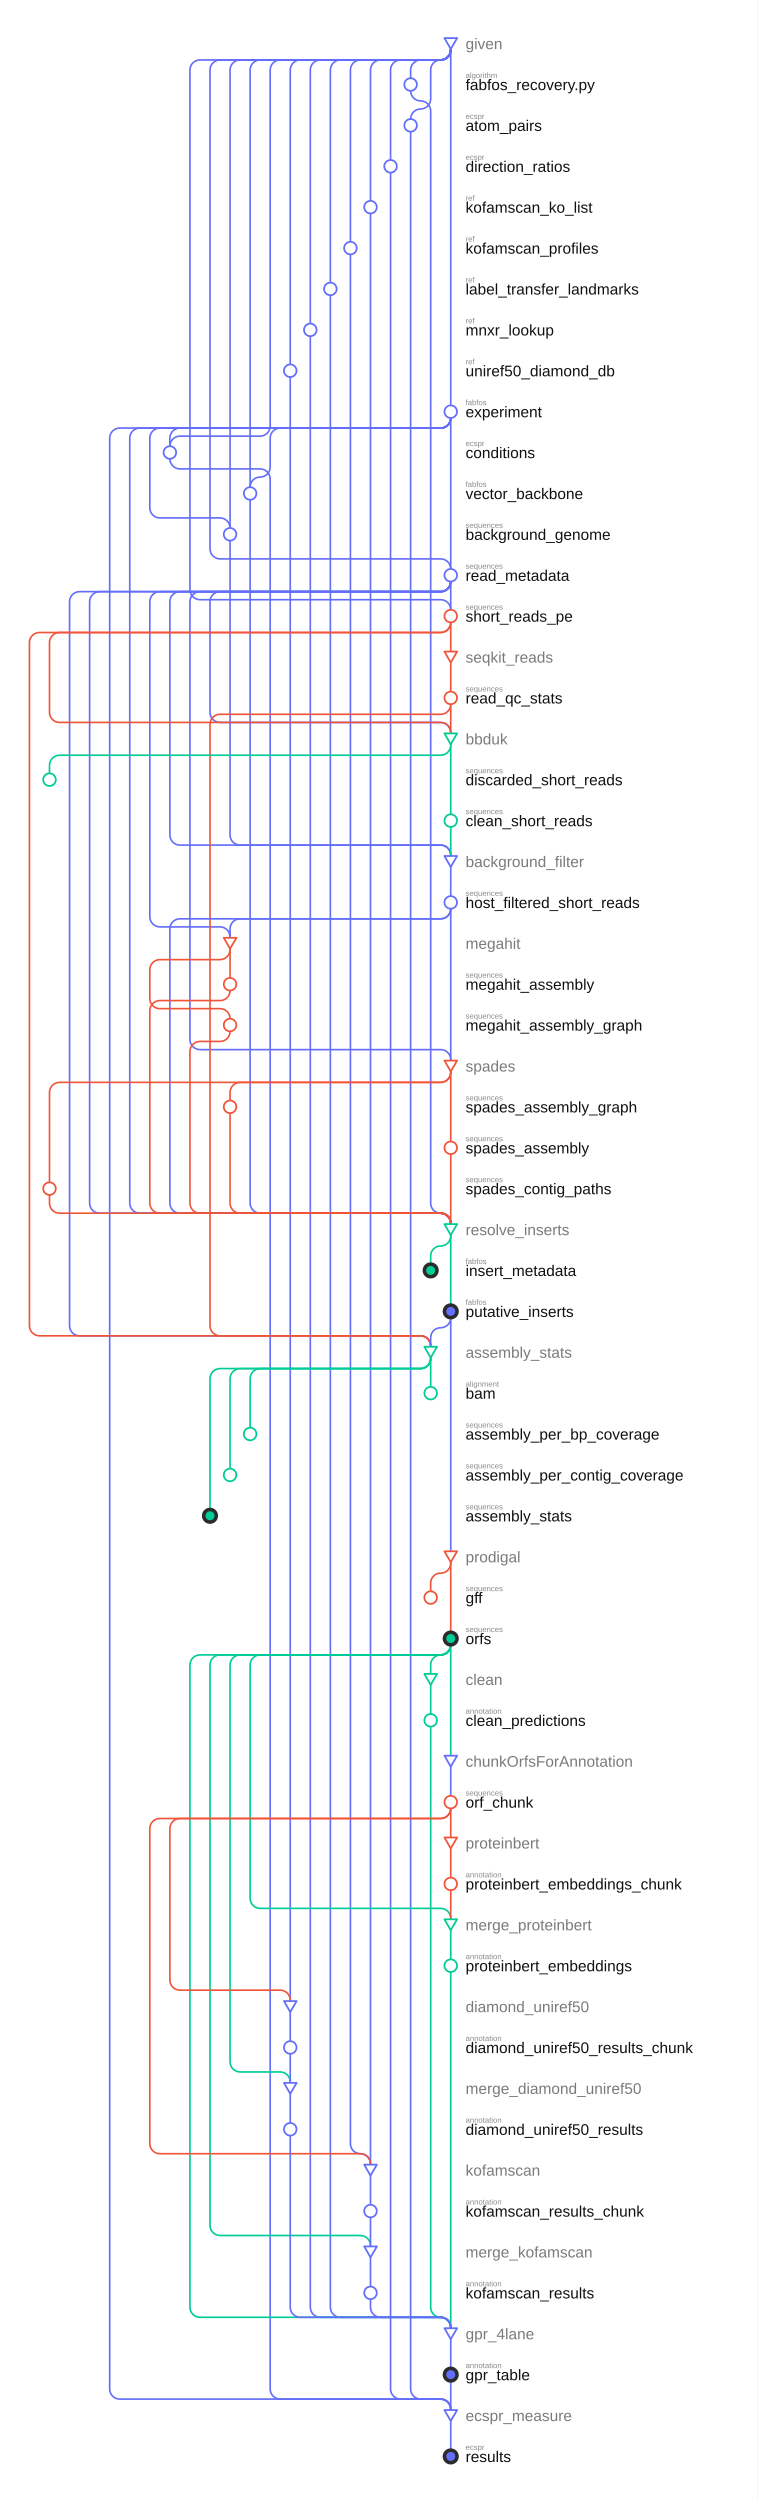
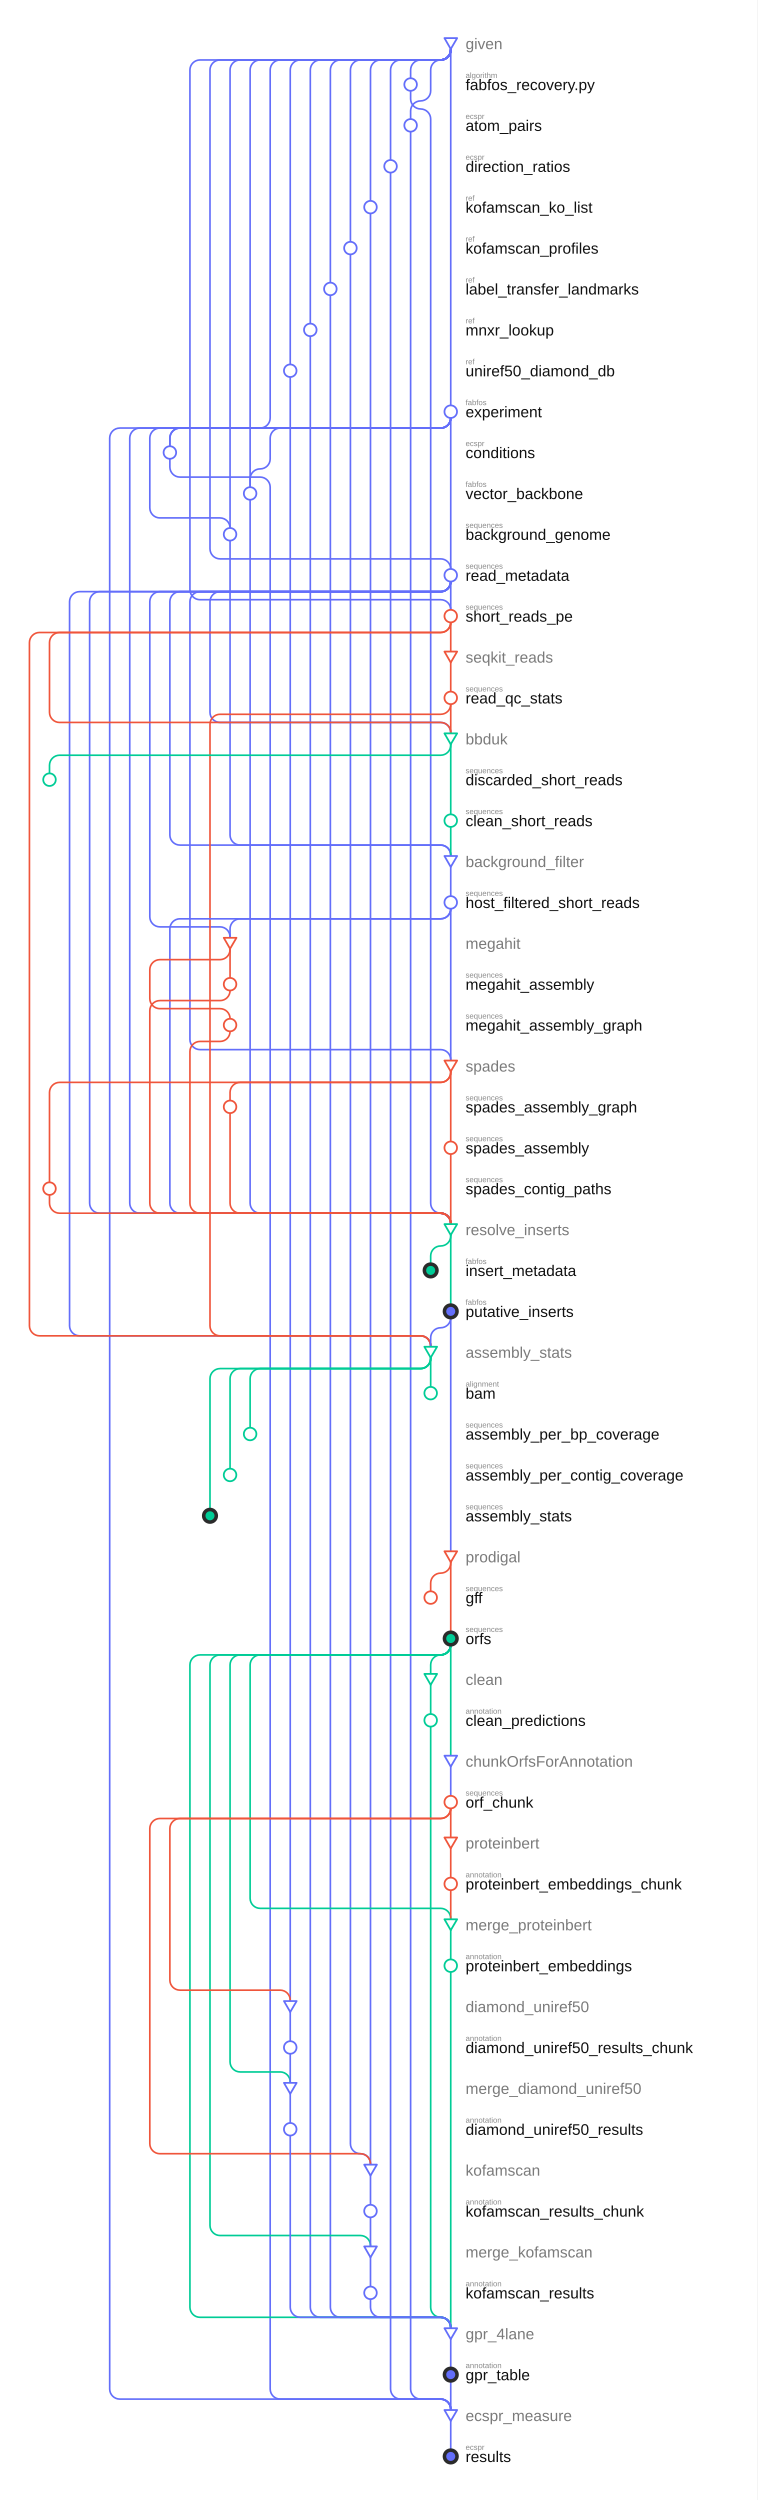
<svg xmlns="http://www.w3.org/2000/svg" width="638" height="2106" viewBox="0 0 638 2106">
  <rect width="638" height="2106" fill="#FFFFFF" />
  <g fill="none" stroke="#666666" stroke-width="1.4" stroke-linejoin="round" stroke-linecap="round">
    <path d="M 379.7,41.3 L 379.7,341.4" stroke="#636EFA" />
-     <path d="M 379.7,41.3 L 379.7,42.1 A 8.4,8.4 0 0 1 371.3,50.5 A 8.4,8.4 0 0 0 362.8,59.0 L 362.8,83.4 A 8.5,8.5 0 0 1 354.4,91.8 L 354.4,91.8 A 8.5,8.5 0 0 0 345.9,100.3 L 345.9,100.3" stroke="#636EFA" />
+     <path d="M 379.7,41.3 L 379.7,42.1 A 8.4,8.4 0 0 1 371.3,50.5 A 8.4,8.4 0 0 0 362.8,59.0 L 362.8,76.5 A 8.5,8.5 0 0 1 354.4,85.0 L 354.4,85.0 A 8.5,8.5 0 0 0 345.9,93.4 L 345.9,100.3" stroke="#636EFA" />
    <path d="M 379.7,41.3 L 379.7,42.1 A 8.5,8.5 0 0 1 371.3,50.5 L 354.4,50.5 A 8.5,8.5 0 0 0 345.9,59.0 L 345.9,65.8" stroke="#636EFA" />
    <path d="M 379.7,41.3 L 379.7,42.1 A 8.5,8.5 0 0 1 371.3,50.5 L 337.5,50.5 A 8.5,8.5 0 0 0 329.0,59.0 L 329.0,134.7" stroke="#636EFA" />
    <path d="M 379.7,41.3 L 379.7,42.1 A 8.5,8.5 0 0 1 371.3,50.5 L 320.6,50.5 A 8.5,8.5 0 0 0 312.1,59.0 L 312.1,169.2" stroke="#636EFA" />
    <path d="M 379.7,41.3 L 379.7,42.1 A 8.5,8.5 0 0 1 371.3,50.5 L 303.7,50.5 A 8.5,8.5 0 0 0 295.2,59.0 L 295.2,203.6" stroke="#636EFA" />
    <path d="M 379.7,41.3 L 379.7,42.1 A 8.5,8.5 0 0 1 371.3,50.5 L 286.8,50.5 A 8.5,8.5 0 0 0 278.3,59.0 L 278.3,238.1" stroke="#636EFA" />
    <path d="M 379.7,41.3 L 379.7,42.1 A 8.5,8.5 0 0 1 371.3,50.5 L 269.9,50.5 A 8.5,8.5 0 0 0 261.4,59.0 L 261.4,272.5" stroke="#636EFA" />
    <path d="M 379.7,41.3 L 379.7,42.1 A 8.5,8.5 0 0 1 371.3,50.5 L 253.0,50.5 A 8.5,8.5 0 0 0 244.5,59.0 L 244.5,307.0" stroke="#636EFA" />
-     <path d="M 379.7,41.3 L 379.7,42.1 A 8.5,8.5 0 0 1 371.3,50.5 L 236.1,50.5 A 8.5,8.5 0 0 0 227.6,59.0 L 227.6,359.0 A 8.5,8.5 0 0 1 219.2,367.4 L 151.6,367.4 A 8.5,8.5 0 0 0 143.1,375.9 L 143.1,375.9" stroke="#636EFA" />
+     <path d="M 379.7,41.3 L 379.7,42.1 A 8.5,8.5 0 0 1 371.3,50.5 L 236.1,50.5 A 8.5,8.5 0 0 0 227.6,59.0 L 227.6,352.1 A 8.5,8.5 0 0 1 219.2,360.6 L 151.6,360.6 A 8.5,8.5 0 0 0 143.1,369.0 L 143.1,375.9" stroke="#636EFA" />
    <path d="M 379.7,41.3 L 379.7,42.1 A 8.5,8.5 0 0 1 371.3,50.5 L 219.2,50.5 A 8.5,8.5 0 0 0 210.7,59.0 L 210.7,410.3" stroke="#636EFA" />
    <path d="M 379.7,41.3 L 379.7,42.1 A 8.5,8.5 0 0 1 371.3,50.5 L 202.3,50.5 A 8.5,8.5 0 0 0 193.8,59.0 L 193.8,444.8" stroke="#636EFA" />
    <path d="M 379.7,41.3 L 379.7,42.1 A 8.5,8.5 0 0 1 371.3,50.5 L 185.4,50.5 A 8.5,8.5 0 0 0 176.9,59.0 L 176.9,462.3 A 8.5,8.5 0 0 0 185.4,470.8 L 371.3,470.8 A 8.5,8.5 0 0 1 379.7,479.2 L 379.7,479.2" stroke="#636EFA" />
    <path d="M 379.7,41.3 L 379.7,42.1 A 8.5,8.5 0 0 1 371.3,50.5 L 168.5,50.5 A 8.5,8.5 0 0 0 160.0,59.0 L 160.0,496.8 A 8.5,8.5 0 0 0 168.5,505.2 L 371.3,505.2 A 8.4,8.4 0 0 1 379.7,513.7 L 379.7,513.7" stroke="#636EFA" />
-     <path d="M 345.9,76.5 A 8.5,8.5 0 0 0 354.4,85.0 L 354.4,85.0 A 8.5,8.5 0 0 1 362.8,93.4 L 362.8,1013.5 A 8.4,8.4 0 0 0 371.3,1022.0 A 8.4,8.4 0 0 1 379.7,1030.4 L 379.7,1031.2" stroke="#636EFA" />
+     <path d="M 345.9,76.5 L 345.9,83.4 A 8.5,8.5 0 0 0 354.4,91.8 L 354.4,91.8 A 8.5,8.5 0 0 1 362.8,100.3 L 362.8,1013.5 A 8.4,8.4 0 0 0 371.3,1022.0 A 8.4,8.4 0 0 1 379.7,1030.4 L 379.7,1031.2" stroke="#636EFA" />
    <path d="M 345.9,111.0 L 345.9,2012.6 A 8.5,8.5 0 0 0 354.4,2021.0 L 371.3,2021.0 A 8.5,8.5 0 0 1 379.7,2029.5 L 379.7,2030.2" stroke="#636EFA" />
    <path d="M 329.0,145.4 L 329.0,2012.6 A 8.5,8.5 0 0 0 337.5,2021.0 L 371.3,2021.0 A 8.5,8.5 0 0 1 379.7,2029.5 L 379.7,2030.2" stroke="#636EFA" />
    <path d="M 312.1,179.9 L 312.1,1823.5" stroke="#636EFA" />
    <path d="M 295.2,214.3 L 295.2,1805.9 A 8.4,8.4 0 0 0 303.7,1814.3 A 8.4,8.4 0 0 1 312.1,1822.8 L 312.1,1823.5" stroke="#636EFA" />
    <path d="M 278.3,248.8 L 278.3,1943.7 A 8.5,8.5 0 0 0 286.8,1952.1 L 371.3,1952.1 A 8.5,8.5 0 0 1 379.7,1960.6 L 379.7,1961.3" stroke="#636EFA" />
    <path d="M 261.4,283.2 L 261.4,1943.7 A 8.5,8.5 0 0 0 269.9,1952.1 L 371.3,1952.1 A 8.5,8.5 0 0 1 379.7,1960.6 L 379.7,1961.3" stroke="#636EFA" />
    <path d="M 244.5,317.7 L 244.5,1685.7" stroke="#636EFA" />
    <path d="M 379.7,352.1 L 379.7,479.2" stroke="#636EFA" />
-     <path d="M 379.7,352.1 A 8.4,8.4 0 0 1 371.3,360.6 L 236.1,360.6 A 8.5,8.5 0 0 0 227.6,369.0 L 227.6,393.4 A 8.4,8.4 0 0 1 219.2,401.9 A 8.4,8.4 0 0 0 210.7,410.3 L 210.7,410.3" stroke="#636EFA" />
+     <path d="M 379.7,352.1 A 8.4,8.4 0 0 1 371.3,360.6 L 236.1,360.6 A 8.5,8.5 0 0 0 227.6,369.0 L 227.6,386.6 A 8.4,8.4 0 0 1 219.2,395.0 A 8.4,8.4 0 0 0 210.7,403.5 L 210.7,410.3" stroke="#636EFA" />
    <path d="M 379.7,352.1 A 8.4,8.4 0 0 1 371.3,360.6 L 151.6,360.6 A 8.5,8.5 0 0 0 143.1,369.0 L 143.1,375.9" stroke="#636EFA" />
    <path d="M 379.7,352.1 A 8.4,8.4 0 0 1 371.3,360.6 L 134.7,360.6 A 8.5,8.5 0 0 0 126.2,369.0 L 126.2,427.9 A 8.5,8.5 0 0 0 134.7,436.3 L 185.4,436.3 A 8.5,8.5 0 0 1 193.8,444.8 L 193.8,444.8" stroke="#636EFA" />
    <path d="M 379.7,352.1 A 8.4,8.4 0 0 1 371.3,360.6 L 117.8,360.6 A 8.5,8.5 0 0 0 109.3,369.0 L 109.3,1013.5 A 8.5,8.5 0 0 0 117.8,1022.0 L 371.3,1022.0 A 8.5,8.5 0 0 1 379.7,1030.4 L 379.7,1031.2" stroke="#636EFA" />
    <path d="M 379.7,352.1 A 8.4,8.4 0 0 1 371.3,360.6 L 100.9,360.6 A 8.5,8.5 0 0 0 92.4,369.0 L 92.4,2012.6 A 8.5,8.5 0 0 0 100.9,2021.0 L 371.3,2021.0 A 8.5,8.5 0 0 1 379.7,2029.5 L 379.7,2030.2" stroke="#636EFA" />
-     <path d="M 143.1,386.6 L 143.1,386.6 A 8.5,8.5 0 0 0 151.6,395.0 L 219.2,395.0 A 8.5,8.5 0 0 1 227.6,403.5 L 227.6,2012.6 A 8.5,8.5 0 0 0 236.1,2021.0 L 371.3,2021.0 A 8.5,8.5 0 0 1 379.7,2029.5 L 379.7,2030.2" stroke="#636EFA" />
+     <path d="M 143.1,386.6 L 143.1,393.4 A 8.5,8.5 0 0 0 151.6,401.9 L 219.2,401.9 A 8.5,8.5 0 0 1 227.6,410.3 L 227.6,2012.6 A 8.5,8.5 0 0 0 236.1,2021.0 L 371.3,2021.0 A 8.5,8.5 0 0 1 379.7,2029.5 L 379.7,2030.2" stroke="#636EFA" />
    <path d="M 210.7,421.0 L 210.7,1013.5 A 8.5,8.5 0 0 0 219.2,1022.0 L 371.3,1022.0 A 8.5,8.5 0 0 1 379.7,1030.4 L 379.7,1031.2" stroke="#636EFA" />
    <path d="M 193.8,455.5 L 193.8,703.5 A 8.5,8.5 0 0 0 202.3,711.9 L 371.3,711.9 A 8.5,8.5 0 0 1 379.7,720.4 L 379.7,721.1" stroke="#636EFA" />
    <path d="M 379.7,489.9 L 379.7,513.7" stroke="#636EFA" />
    <path d="M 379.7,489.9 L 379.7,489.9 A 8.5,8.5 0 0 1 371.3,498.4 L 185.4,498.4 A 8.5,8.5 0 0 0 176.9,506.8 L 176.9,600.1 A 8.5,8.5 0 0 0 185.4,608.6 L 371.3,608.6 A 8.5,8.5 0 0 1 379.7,617.0 L 379.7,617.8" stroke="#636EFA" />
    <path d="M 379.7,489.9 L 379.7,489.9 A 8.5,8.5 0 0 1 371.3,498.4 L 168.5,498.4 A 8.5,8.5 0 0 0 160.0,506.8 L 160.0,875.7 A 8.5,8.5 0 0 0 168.5,884.2 L 371.3,884.2 A 8.5,8.5 0 0 1 379.7,892.6 L 379.7,893.4" stroke="#636EFA" />
    <path d="M 379.7,489.9 L 379.7,489.9 A 8.5,8.5 0 0 1 371.3,498.4 L 151.6,498.4 A 8.5,8.5 0 0 0 143.1,506.8 L 143.1,703.5 A 8.5,8.5 0 0 0 151.6,711.9 L 371.3,711.9 A 8.5,8.5 0 0 1 379.7,720.4 L 379.7,721.1" stroke="#636EFA" />
    <path d="M 379.7,489.9 L 379.7,489.9 A 8.5,8.5 0 0 1 371.3,498.4 L 134.7,498.4 A 8.5,8.5 0 0 0 126.2,506.8 L 126.2,772.4 A 8.5,8.5 0 0 0 134.7,780.8 L 185.4,780.8 A 8.5,8.5 0 0 1 193.8,789.3 L 193.8,790.0" stroke="#636EFA" />
    <path d="M 379.7,489.9 L 379.7,489.9 A 8.5,8.5 0 0 1 371.3,498.4 L 84.0,498.4 A 8.5,8.5 0 0 0 75.5,506.8 L 75.5,1013.5 A 8.5,8.5 0 0 0 84.0,1022.0 L 371.3,1022.0 A 8.5,8.5 0 0 1 379.7,1030.4 L 379.7,1031.2" stroke="#636EFA" />
    <path d="M 379.7,489.9 L 379.7,489.9 A 8.5,8.5 0 0 1 371.3,498.4 L 67.1,498.4 A 8.5,8.5 0 0 0 58.6,506.8 L 58.6,1116.9 A 8.5,8.5 0 0 0 67.1,1125.3 L 354.4,1125.3 A 8.5,8.5 0 0 1 362.8,1133.8 L 362.8,1134.5" stroke="#636EFA" />
    <path d="M 379.7,524.4 L 379.7,548.9" stroke="#EF553B" />
    <path d="M 379.7,524.4 A 8.4,8.4 0 0 1 371.3,532.8 L 50.2,532.8 A 8.5,8.5 0 0 0 41.7,541.3 L 41.7,600.1 A 8.5,8.5 0 0 0 50.2,608.6 L 371.3,608.6 A 8.5,8.5 0 0 1 379.7,617.0 L 379.7,617.8" stroke="#EF553B" />
    <path d="M 379.7,524.4 A 8.4,8.4 0 0 1 371.3,532.8 L 33.3,532.8 A 8.5,8.5 0 0 0 24.8,541.3 L 24.8,1116.9 A 8.5,8.5 0 0 0 33.3,1125.3 L 354.4,1125.3 A 8.5,8.5 0 0 1 362.8,1133.8 L 362.8,1134.5" stroke="#EF553B" />
    <path d="M 379.7,558.1 L 379.7,582.6" stroke="#EF553B" />
    <path d="M 379.7,593.3 L 379.7,617.8" stroke="#EF553B" />
    <path d="M 379.7,593.3 A 8.4,8.4 0 0 1 371.3,601.7 L 185.4,601.7 A 8.5,8.5 0 0 0 176.9,610.2 L 176.9,1116.9 A 8.5,8.5 0 0 0 185.4,1125.3 L 354.4,1125.3 A 8.5,8.5 0 0 1 362.8,1133.8 L 362.8,1134.5" stroke="#EF553B" />
    <path d="M 379.7,627.0 L 379.7,685.9" stroke="#00CC96" />
    <path d="M 379.7,627.0 L 379.7,627.7 A 8.5,8.5 0 0 1 371.3,636.2 L 50.2,636.2 A 8.5,8.5 0 0 0 41.7,644.6 L 41.7,651.5" stroke="#00CC96" />
    <path d="M 379.7,696.6 L 379.7,721.1" stroke="#00CC96" />
    <path d="M 379.7,730.3 L 379.7,754.8" stroke="#636EFA" />
    <path d="M 379.7,765.5 L 379.7,893.4" stroke="#636EFA" />
    <path d="M 379.7,765.5 A 8.4,8.4 0 0 1 371.3,774.0 L 202.3,774.0 A 8.5,8.5 0 0 0 193.8,782.4 L 193.8,790.0" stroke="#636EFA" />
    <path d="M 379.7,765.5 A 8.4,8.4 0 0 1 371.3,774.0 L 151.6,774.0 A 8.5,8.5 0 0 0 143.1,782.4 L 143.1,1013.5 A 8.5,8.5 0 0 0 151.6,1022.0 L 371.3,1022.0 A 8.5,8.5 0 0 1 379.7,1030.4 L 379.7,1031.2" stroke="#636EFA" />
    <path d="M 193.8,799.2 L 193.8,823.7" stroke="#EF553B" />
    <path d="M 193.8,799.2 L 193.8,800.0 A 8.5,8.5 0 0 1 185.4,808.4 L 134.7,808.4 A 8.5,8.5 0 0 0 126.2,816.9 L 126.2,841.3 A 8.5,8.5 0 0 0 134.7,849.7 L 185.4,849.7 A 8.4,8.4 0 0 1 193.8,858.2 L 193.8,858.2" stroke="#EF553B" />
    <path d="M 193.8,834.4 A 8.4,8.4 0 0 1 185.4,842.9 L 134.7,842.9 A 8.5,8.5 0 0 0 126.2,851.3 L 126.2,1013.5 A 8.5,8.5 0 0 0 134.7,1022.0 L 371.3,1022.0 A 8.5,8.5 0 0 1 379.7,1030.4 L 379.7,1031.2" stroke="#EF553B" />
    <path d="M 193.8,868.9 A 8.4,8.4 0 0 1 185.4,877.3 L 168.5,877.3 A 8.5,8.5 0 0 0 160.0,885.8 L 160.0,1013.5 A 8.5,8.5 0 0 0 168.5,1022.0 L 371.3,1022.0 A 8.5,8.5 0 0 1 379.7,1030.4 L 379.7,1031.2" stroke="#EF553B" />
    <path d="M 379.7,902.6 L 379.7,961.5" stroke="#EF553B" />
    <path d="M 379.7,902.6 L 379.7,903.3 A 8.5,8.5 0 0 1 371.3,911.8 L 202.3,911.8 A 8.5,8.5 0 0 0 193.8,920.2 L 193.8,927.1" stroke="#EF553B" />
    <path d="M 379.7,902.6 L 379.7,903.3 A 8.5,8.5 0 0 1 371.3,911.8 L 50.2,911.8 A 8.5,8.5 0 0 0 41.7,920.2 L 41.7,996.0" stroke="#EF553B" />
    <path d="M 193.8,937.8 L 193.8,1013.5 A 8.5,8.5 0 0 0 202.3,1022.0 L 371.3,1022.0 A 8.5,8.5 0 0 1 379.7,1030.4 L 379.7,1031.2" stroke="#EF553B" />
    <path d="M 379.7,972.2 L 379.7,1031.2" stroke="#EF553B" />
    <path d="M 41.7,1006.7 L 41.7,1013.5 A 8.5,8.5 0 0 0 50.2,1022.0 L 371.3,1022.0 A 8.5,8.5 0 0 1 379.7,1030.4 L 379.7,1031.2" stroke="#EF553B" />
    <path d="M 379.7,1040.4 L 379.7,1099.3" stroke="#00CC96" />
    <path d="M 379.7,1040.4 L 379.7,1041.1 A 8.4,8.4 0 0 1 371.3,1049.6 A 8.4,8.4 0 0 0 362.8,1058.0 L 362.8,1064.9" stroke="#00CC96" />
    <path d="M 379.7,1110.0 L 379.7,1306.8" stroke="#636EFA" />
    <path d="M 379.7,1110.0 A 8.4,8.4 0 0 1 371.3,1118.5 A 8.4,8.4 0 0 0 362.8,1126.9 L 362.8,1134.5" stroke="#636EFA" />
    <path d="M 362.8,1143.7 L 362.8,1168.2" stroke="#00CC96" />
    <path d="M 362.8,1143.7 L 362.8,1144.5 A 8.5,8.5 0 0 1 354.4,1152.9 L 219.2,1152.9 A 8.5,8.5 0 0 0 210.7,1161.4 L 210.7,1202.7" stroke="#00CC96" />
    <path d="M 362.8,1143.7 L 362.8,1144.5 A 8.5,8.5 0 0 1 354.4,1152.9 L 202.3,1152.9 A 8.5,8.5 0 0 0 193.8,1161.4 L 193.8,1237.1" stroke="#00CC96" />
    <path d="M 362.8,1143.7 L 362.8,1144.5 A 8.5,8.5 0 0 1 354.4,1152.9 L 185.4,1152.9 A 8.5,8.5 0 0 0 176.9,1161.4 L 176.9,1271.6" stroke="#00CC96" />
    <path d="M 379.7,1316.0 L 379.7,1374.9" stroke="#EF553B" />
    <path d="M 379.7,1316.0 L 379.7,1316.7 A 8.4,8.4 0 0 1 371.3,1325.2 A 8.4,8.4 0 0 0 362.8,1333.6 L 362.8,1340.5" stroke="#EF553B" />
    <path d="M 379.7,1385.6 L 379.7,1479.0" stroke="#00CC96" />
    <path d="M 379.7,1385.6 A 8.4,8.4 0 0 1 371.3,1394.1 A 8.4,8.4 0 0 0 362.8,1402.5 L 362.8,1410.1" stroke="#00CC96" />
    <path d="M 379.7,1385.6 A 8.5,8.5 0 0 1 371.3,1394.1 L 219.2,1394.1 A 8.5,8.5 0 0 0 210.7,1402.5 L 210.7,1599.2 A 8.5,8.5 0 0 0 219.2,1607.6 L 371.3,1607.6 A 8.5,8.5 0 0 1 379.7,1616.1 L 379.7,1616.8" stroke="#00CC96" />
    <path d="M 379.7,1385.6 A 8.5,8.5 0 0 1 371.3,1394.1 L 202.3,1394.1 A 8.5,8.5 0 0 0 193.8,1402.5 L 193.8,1737.0 A 8.5,8.5 0 0 0 202.3,1745.4 L 236.1,1745.4 A 8.5,8.5 0 0 1 244.5,1753.9 L 244.5,1754.6" stroke="#00CC96" />
    <path d="M 379.7,1385.6 A 8.5,8.5 0 0 1 371.3,1394.1 L 185.4,1394.1 A 8.5,8.5 0 0 0 176.9,1402.5 L 176.9,1874.8 A 8.5,8.5 0 0 0 185.4,1883.2 L 303.7,1883.2 A 8.5,8.5 0 0 1 312.1,1891.7 L 312.1,1892.4" stroke="#00CC96" />
    <path d="M 379.7,1385.6 A 8.5,8.5 0 0 1 371.3,1394.1 L 168.5,1394.1 A 8.5,8.5 0 0 0 160.0,1402.5 L 160.0,1943.7 A 8.5,8.5 0 0 0 168.5,1952.1 L 371.3,1952.1 A 8.5,8.5 0 0 1 379.7,1960.6 L 379.7,1961.3" stroke="#00CC96" />
    <path d="M 362.8,1419.3 L 362.8,1443.8" stroke="#00CC96" />
    <path d="M 362.8,1454.5 L 362.8,1943.7 A 8.4,8.4 0 0 0 371.3,1952.1 A 8.4,8.4 0 0 1 379.7,1960.6 L 379.7,1961.3" stroke="#00CC96" />
    <path d="M 379.7,1488.2 L 379.7,1512.7" stroke="#636EFA" />
    <path d="M 379.7,1523.4 L 379.7,1547.9" stroke="#EF553B" />
    <path d="M 379.7,1523.4 L 379.7,1523.4 A 8.5,8.5 0 0 1 371.3,1531.9 L 151.6,1531.9 A 8.5,8.5 0 0 0 143.1,1540.3 L 143.1,1668.1 A 8.5,8.5 0 0 0 151.6,1676.5 L 236.1,1676.5 A 8.5,8.5 0 0 1 244.5,1685.0 L 244.5,1685.7" stroke="#EF553B" />
    <path d="M 379.7,1523.4 L 379.7,1523.4 A 8.5,8.5 0 0 1 371.3,1531.9 L 134.7,1531.9 A 8.5,8.5 0 0 0 126.2,1540.3 L 126.2,1805.9 A 8.5,8.5 0 0 0 134.7,1814.3 L 303.7,1814.3 A 8.5,8.5 0 0 1 312.1,1822.8 L 312.1,1823.5" stroke="#EF553B" />
    <path d="M 379.7,1557.1 L 379.7,1581.6" stroke="#EF553B" />
    <path d="M 379.7,1592.3 L 379.7,1616.8" stroke="#EF553B" />
    <path d="M 379.7,1626.0 L 379.7,1650.5" stroke="#00CC96" />
    <path d="M 379.7,1661.2 L 379.7,1961.3" stroke="#00CC96" />
    <path d="M 244.5,1694.9 L 244.5,1719.4" stroke="#636EFA" />
    <path d="M 244.5,1730.1 L 244.5,1754.6" stroke="#636EFA" />
    <path d="M 244.5,1763.8 L 244.5,1788.3" stroke="#636EFA" />
    <path d="M 244.5,1799.0 L 244.5,1943.7 A 8.5,8.5 0 0 0 253.0,1952.1 L 371.3,1952.1 A 8.5,8.5 0 0 1 379.7,1960.6 L 379.7,1961.3" stroke="#636EFA" />
    <path d="M 312.1,1832.7 L 312.1,1857.2" stroke="#636EFA" />
    <path d="M 312.1,1867.9 L 312.1,1892.4" stroke="#636EFA" />
    <path d="M 312.1,1901.6 L 312.1,1926.1" stroke="#636EFA" />
    <path d="M 312.1,1936.8 L 312.1,1943.7 A 8.5,8.5 0 0 0 320.6,1952.1 L 371.3,1952.1 A 8.5,8.5 0 0 1 379.7,1960.6 L 379.7,1961.3" stroke="#636EFA" />
    <path d="M 379.7,1970.5 L 379.7,1995.0" stroke="#636EFA" />
    <path d="M 379.7,2005.7 L 379.7,2030.2" stroke="#636EFA" />
    <path d="M 379.7,2039.4 L 379.7,2063.9" stroke="#636EFA" />
  </g>
  <g>
    <polygon points="374.4,32.1 385.1,32.1 379.7,41.3" fill="#FFFFFF" stroke="#636EFA" stroke-width="1.5" stroke-linejoin="round" />
    <text x="392.2" y="41.4" font-family="Arial" font-size="13" fill="#7A7A7A" text-anchor="start">given</text>
  </g>
  <g>
    <circle cx="345.9" cy="71.2" r="5.3" fill="#FFFFFF" stroke="#636EFA" stroke-width="1.5" />
    <text x="392.2" y="65.7" font-family="Arial" font-size="6.5" fill="#8A8A8A" text-anchor="start">algorithm</text>
    <text x="392.2" y="75.9" font-family="Arial" font-size="13" fill="#111111" text-anchor="start">fabfos_recovery.py</text>
  </g>
  <g>
    <circle cx="345.9" cy="105.6" r="5.3" fill="#FFFFFF" stroke="#636EFA" stroke-width="1.5" />
    <text x="392.2" y="100.2" font-family="Arial" font-size="6.5" fill="#8A8A8A" text-anchor="start">ecspr</text>
    <text x="392.2" y="110.3" font-family="Arial" font-size="13" fill="#111111" text-anchor="start">atom_pairs</text>
  </g>
  <g>
    <circle cx="329.0" cy="140.1" r="5.3" fill="#FFFFFF" stroke="#636EFA" stroke-width="1.5" />
    <text x="392.2" y="134.6" font-family="Arial" font-size="6.5" fill="#8A8A8A" text-anchor="start">ecspr</text>
    <text x="392.2" y="144.8" font-family="Arial" font-size="13" fill="#111111" text-anchor="start">direction_ratios</text>
  </g>
  <g>
    <circle cx="312.1" cy="174.5" r="5.3" fill="#FFFFFF" stroke="#636EFA" stroke-width="1.5" />
    <text x="392.2" y="169.1" font-family="Arial" font-size="6.5" fill="#8A8A8A" text-anchor="start">ref</text>
    <text x="392.2" y="179.2" font-family="Arial" font-size="13" fill="#111111" text-anchor="start">kofamscan_ko_list</text>
  </g>
  <g>
    <circle cx="295.2" cy="209.0" r="5.3" fill="#FFFFFF" stroke="#636EFA" stroke-width="1.5" />
    <text x="392.2" y="203.5" font-family="Arial" font-size="6.5" fill="#8A8A8A" text-anchor="start">ref</text>
    <text x="392.2" y="213.7" font-family="Arial" font-size="13" fill="#111111" text-anchor="start">kofamscan_profiles</text>
  </g>
  <g>
    <circle cx="278.3" cy="243.4" r="5.3" fill="#FFFFFF" stroke="#636EFA" stroke-width="1.5" />
    <text x="392.2" y="238.0" font-family="Arial" font-size="6.5" fill="#8A8A8A" text-anchor="start">ref</text>
    <text x="392.2" y="248.1" font-family="Arial" font-size="13" fill="#111111" text-anchor="start">label_transfer_landmarks</text>
  </g>
  <g>
    <circle cx="261.4" cy="277.9" r="5.3" fill="#FFFFFF" stroke="#636EFA" stroke-width="1.5" />
    <text x="392.2" y="272.4" font-family="Arial" font-size="6.5" fill="#8A8A8A" text-anchor="start">ref</text>
    <text x="392.2" y="282.6" font-family="Arial" font-size="13" fill="#111111" text-anchor="start">mnxr_lookup</text>
  </g>
  <g>
    <circle cx="244.5" cy="312.3" r="5.3" fill="#FFFFFF" stroke="#636EFA" stroke-width="1.5" />
    <text x="392.2" y="306.9" font-family="Arial" font-size="6.5" fill="#8A8A8A" text-anchor="start">ref</text>
    <text x="392.2" y="317.0" font-family="Arial" font-size="13" fill="#111111" text-anchor="start">uniref50_diamond_db</text>
  </g>
  <g>
    <circle cx="379.7" cy="346.8" r="5.3" fill="#FFFFFF" stroke="#636EFA" stroke-width="1.5" />
    <text x="392.2" y="341.3" font-family="Arial" font-size="6.5" fill="#8A8A8A" text-anchor="start">fabfos</text>
    <text x="392.2" y="351.5" font-family="Arial" font-size="13" fill="#111111" text-anchor="start">experiment</text>
  </g>
  <g>
    <circle cx="143.1" cy="381.2" r="5.3" fill="#FFFFFF" stroke="#636EFA" stroke-width="1.5" />
    <text x="392.2" y="375.8" font-family="Arial" font-size="6.5" fill="#8A8A8A" text-anchor="start">ecspr</text>
    <text x="392.2" y="385.9" font-family="Arial" font-size="13" fill="#111111" text-anchor="start">conditions</text>
  </g>
  <g>
    <circle cx="210.7" cy="415.7" r="5.3" fill="#FFFFFF" stroke="#636EFA" stroke-width="1.5" />
    <text x="392.2" y="410.2" font-family="Arial" font-size="6.5" fill="#8A8A8A" text-anchor="start">fabfos</text>
    <text x="392.2" y="420.4" font-family="Arial" font-size="13" fill="#111111" text-anchor="start">vector_backbone</text>
  </g>
  <g>
    <circle cx="193.8" cy="450.1" r="5.3" fill="#FFFFFF" stroke="#636EFA" stroke-width="1.5" />
    <text x="392.2" y="444.7" font-family="Arial" font-size="6.5" fill="#8A8A8A" text-anchor="start">sequences</text>
    <text x="392.2" y="454.8" font-family="Arial" font-size="13" fill="#111111" text-anchor="start">background_genome</text>
  </g>
  <g>
    <circle cx="379.7" cy="484.6" r="5.3" fill="#FFFFFF" stroke="#636EFA" stroke-width="1.5" />
    <text x="392.2" y="479.1" font-family="Arial" font-size="6.5" fill="#8A8A8A" text-anchor="start">sequences</text>
    <text x="392.2" y="489.3" font-family="Arial" font-size="13" fill="#111111" text-anchor="start">read_metadata</text>
  </g>
  <g>
    <circle cx="379.7" cy="519.0" r="5.3" fill="#FFFFFF" stroke="#EF553B" stroke-width="1.5" />
    <text x="392.2" y="513.6" font-family="Arial" font-size="6.5" fill="#8A8A8A" text-anchor="start">sequences</text>
    <text x="392.2" y="523.7" font-family="Arial" font-size="13" fill="#111111" text-anchor="start">short_reads_pe</text>
  </g>
  <g>
    <polygon points="374.4,548.9 385.1,548.9 379.7,558.1" fill="#FFFFFF" stroke="#EF553B" stroke-width="1.5" stroke-linejoin="round" />
    <text x="392.2" y="558.2" font-family="Arial" font-size="13" fill="#7A7A7A" text-anchor="start">seqkit_reads</text>
  </g>
  <g>
    <circle cx="379.7" cy="587.9" r="5.3" fill="#FFFFFF" stroke="#EF553B" stroke-width="1.5" />
    <text x="392.2" y="582.5" font-family="Arial" font-size="6.5" fill="#8A8A8A" text-anchor="start">sequences</text>
    <text x="392.2" y="592.6" font-family="Arial" font-size="13" fill="#111111" text-anchor="start">read_qc_stats</text>
  </g>
  <g>
    <polygon points="374.4,617.8 385.1,617.8 379.7,627.0" fill="#FFFFFF" stroke="#00CC96" stroke-width="1.5" stroke-linejoin="round" />
    <text x="392.2" y="627.1" font-family="Arial" font-size="13" fill="#7A7A7A" text-anchor="start">bbduk</text>
  </g>
  <g>
    <circle cx="41.7" cy="656.8" r="5.3" fill="#FFFFFF" stroke="#00CC96" stroke-width="1.5" />
    <text x="392.2" y="651.4" font-family="Arial" font-size="6.5" fill="#8A8A8A" text-anchor="start">sequences</text>
    <text x="392.2" y="661.5" font-family="Arial" font-size="13" fill="#111111" text-anchor="start">discarded_short_reads</text>
  </g>
  <g>
    <circle cx="379.7" cy="691.3" r="5.3" fill="#FFFFFF" stroke="#00CC96" stroke-width="1.5" />
    <text x="392.2" y="685.8" font-family="Arial" font-size="6.5" fill="#8A8A8A" text-anchor="start">sequences</text>
    <text x="392.2" y="696.0" font-family="Arial" font-size="13" fill="#111111" text-anchor="start">clean_short_reads</text>
  </g>
  <g>
    <polygon points="374.4,721.1 385.1,721.1 379.7,730.3" fill="#FFFFFF" stroke="#636EFA" stroke-width="1.5" stroke-linejoin="round" />
    <text x="392.2" y="730.4" font-family="Arial" font-size="13" fill="#7A7A7A" text-anchor="start">background_filter</text>
  </g>
  <g>
    <circle cx="379.7" cy="760.2" r="5.3" fill="#FFFFFF" stroke="#636EFA" stroke-width="1.5" />
    <text x="392.2" y="754.7" font-family="Arial" font-size="6.5" fill="#8A8A8A" text-anchor="start">sequences</text>
    <text x="392.2" y="764.9" font-family="Arial" font-size="13" fill="#111111" text-anchor="start">host_filtered_short_reads</text>
  </g>
  <g>
    <polygon points="188.5,790.0 199.2,790.0 193.8,799.2" fill="#FFFFFF" stroke="#EF553B" stroke-width="1.5" stroke-linejoin="round" />
    <text x="392.2" y="799.3" font-family="Arial" font-size="13" fill="#7A7A7A" text-anchor="start">megahit</text>
  </g>
  <g>
    <circle cx="193.8" cy="829.1" r="5.3" fill="#FFFFFF" stroke="#EF553B" stroke-width="1.5" />
    <text x="392.2" y="823.6" font-family="Arial" font-size="6.5" fill="#8A8A8A" text-anchor="start">sequences</text>
    <text x="392.2" y="833.8" font-family="Arial" font-size="13" fill="#111111" text-anchor="start">megahit_assembly</text>
  </g>
  <g>
    <circle cx="193.8" cy="863.5" r="5.3" fill="#FFFFFF" stroke="#EF553B" stroke-width="1.5" />
    <text x="392.2" y="858.1" font-family="Arial" font-size="6.5" fill="#8A8A8A" text-anchor="start">sequences</text>
    <text x="392.2" y="868.2" font-family="Arial" font-size="13" fill="#111111" text-anchor="start">megahit_assembly_graph</text>
  </g>
  <g>
    <polygon points="374.4,893.4 385.1,893.4 379.7,902.6" fill="#FFFFFF" stroke="#EF553B" stroke-width="1.5" stroke-linejoin="round" />
    <text x="392.2" y="902.7" font-family="Arial" font-size="13" fill="#7A7A7A" text-anchor="start">spades</text>
  </g>
  <g>
    <circle cx="193.8" cy="932.4" r="5.3" fill="#FFFFFF" stroke="#EF553B" stroke-width="1.5" />
    <text x="392.2" y="927.0" font-family="Arial" font-size="6.5" fill="#8A8A8A" text-anchor="start">sequences</text>
    <text x="392.2" y="937.1" font-family="Arial" font-size="13" fill="#111111" text-anchor="start">spades_assembly_graph</text>
  </g>
  <g>
    <circle cx="379.7" cy="966.9" r="5.3" fill="#FFFFFF" stroke="#EF553B" stroke-width="1.5" />
    <text x="392.2" y="961.4" font-family="Arial" font-size="6.5" fill="#8A8A8A" text-anchor="start">sequences</text>
    <text x="392.2" y="971.6" font-family="Arial" font-size="13" fill="#111111" text-anchor="start">spades_assembly</text>
  </g>
  <g>
    <circle cx="41.7" cy="1001.3" r="5.3" fill="#FFFFFF" stroke="#EF553B" stroke-width="1.5" />
    <text x="392.2" y="995.9" font-family="Arial" font-size="6.5" fill="#8A8A8A" text-anchor="start">sequences</text>
    <text x="392.2" y="1006.0" font-family="Arial" font-size="13" fill="#111111" text-anchor="start">spades_contig_paths</text>
  </g>
  <g>
    <polygon points="374.4,1031.2 385.1,1031.2 379.7,1040.4" fill="#FFFFFF" stroke="#00CC96" stroke-width="1.5" stroke-linejoin="round" />
    <text x="392.2" y="1040.5" font-family="Arial" font-size="13" fill="#7A7A7A" text-anchor="start">resolve_inserts</text>
  </g>
  <g>
    <circle cx="362.8" cy="1070.2" r="5.3" fill="#00CC96" stroke="#2B2B2B" stroke-width="3.0" />
    <text x="392.2" y="1064.8" font-family="Arial" font-size="6.5" fill="#8A8A8A" text-anchor="start">fabfos</text>
    <text x="392.2" y="1074.9" font-family="Arial" font-size="13" fill="#111111" text-anchor="start">insert_metadata</text>
  </g>
  <g>
    <circle cx="379.7" cy="1104.7" r="5.3" fill="#636EFA" stroke="#2B2B2B" stroke-width="3.0" />
    <text x="392.2" y="1099.2" font-family="Arial" font-size="6.5" fill="#8A8A8A" text-anchor="start">fabfos</text>
    <text x="392.2" y="1109.4" font-family="Arial" font-size="13" fill="#111111" text-anchor="start">putative_inserts</text>
  </g>
  <g>
    <polygon points="357.5,1134.5 368.2,1134.5 362.8,1143.7" fill="#FFFFFF" stroke="#00CC96" stroke-width="1.5" stroke-linejoin="round" />
    <text x="392.2" y="1143.8" font-family="Arial" font-size="13" fill="#7A7A7A" text-anchor="start">assembly_stats</text>
  </g>
  <g>
    <circle cx="362.8" cy="1173.6" r="5.3" fill="#FFFFFF" stroke="#00CC96" stroke-width="1.5" />
    <text x="392.2" y="1168.1" font-family="Arial" font-size="6.5" fill="#8A8A8A" text-anchor="start">alignment</text>
    <text x="392.2" y="1178.3" font-family="Arial" font-size="13" fill="#111111" text-anchor="start">bam</text>
  </g>
  <g>
    <circle cx="210.7" cy="1208.0" r="5.3" fill="#FFFFFF" stroke="#00CC96" stroke-width="1.5" />
    <text x="392.2" y="1202.6" font-family="Arial" font-size="6.5" fill="#8A8A8A" text-anchor="start">sequences</text>
    <text x="392.2" y="1212.7" font-family="Arial" font-size="13" fill="#111111" text-anchor="start">assembly_per_bp_coverage</text>
  </g>
  <g>
    <circle cx="193.8" cy="1242.5" r="5.3" fill="#FFFFFF" stroke="#00CC96" stroke-width="1.5" />
    <text x="392.2" y="1237.0" font-family="Arial" font-size="6.5" fill="#8A8A8A" text-anchor="start">sequences</text>
    <text x="392.2" y="1247.2" font-family="Arial" font-size="13" fill="#111111" text-anchor="start">assembly_per_contig_coverage</text>
  </g>
  <g>
    <circle cx="176.9" cy="1276.9" r="5.3" fill="#00CC96" stroke="#2B2B2B" stroke-width="3.0" />
    <text x="392.2" y="1271.5" font-family="Arial" font-size="6.5" fill="#8A8A8A" text-anchor="start">sequences</text>
    <text x="392.2" y="1281.6" font-family="Arial" font-size="13" fill="#111111" text-anchor="start">assembly_stats</text>
  </g>
  <g>
    <polygon points="374.4,1306.8 385.1,1306.8 379.7,1316.0" fill="#FFFFFF" stroke="#EF553B" stroke-width="1.5" stroke-linejoin="round" />
    <text x="392.2" y="1316.1" font-family="Arial" font-size="13" fill="#7A7A7A" text-anchor="start">prodigal</text>
  </g>
  <g>
    <circle cx="362.8" cy="1345.8" r="5.3" fill="#FFFFFF" stroke="#EF553B" stroke-width="1.5" />
    <text x="392.2" y="1340.4" font-family="Arial" font-size="6.5" fill="#8A8A8A" text-anchor="start">sequences</text>
    <text x="392.2" y="1350.5" font-family="Arial" font-size="13" fill="#111111" text-anchor="start">gff</text>
  </g>
  <g>
    <circle cx="379.7" cy="1380.3" r="5.3" fill="#00CC96" stroke="#2B2B2B" stroke-width="3.0" />
    <text x="392.2" y="1374.8" font-family="Arial" font-size="6.5" fill="#8A8A8A" text-anchor="start">sequences</text>
    <text x="392.2" y="1385.0" font-family="Arial" font-size="13" fill="#111111" text-anchor="start">orfs</text>
  </g>
  <g>
    <polygon points="357.5,1410.1 368.2,1410.1 362.8,1419.3" fill="#FFFFFF" stroke="#00CC96" stroke-width="1.5" stroke-linejoin="round" />
    <text x="392.2" y="1419.4" font-family="Arial" font-size="13" fill="#7A7A7A" text-anchor="start">clean</text>
  </g>
  <g>
    <circle cx="362.8" cy="1449.2" r="5.3" fill="#FFFFFF" stroke="#00CC96" stroke-width="1.5" />
    <text x="392.2" y="1443.7" font-family="Arial" font-size="6.5" fill="#8A8A8A" text-anchor="start">annotation</text>
    <text x="392.2" y="1453.9" font-family="Arial" font-size="13" fill="#111111" text-anchor="start">clean_predictions</text>
  </g>
  <g>
    <polygon points="374.4,1479.0 385.1,1479.0 379.7,1488.2" fill="#FFFFFF" stroke="#636EFA" stroke-width="1.5" stroke-linejoin="round" />
    <text x="392.2" y="1488.3" font-family="Arial" font-size="13" fill="#7A7A7A" text-anchor="start">chunkOrfsForAnnotation</text>
  </g>
  <g>
    <circle cx="379.7" cy="1518.1" r="5.3" fill="#FFFFFF" stroke="#EF553B" stroke-width="1.5" />
    <text x="392.2" y="1512.6" font-family="Arial" font-size="6.5" fill="#8A8A8A" text-anchor="start">sequences</text>
    <text x="392.2" y="1522.8" font-family="Arial" font-size="13" fill="#111111" text-anchor="start">orf_chunk</text>
  </g>
  <g>
    <polygon points="374.4,1547.9 385.1,1547.9 379.7,1557.1" fill="#FFFFFF" stroke="#EF553B" stroke-width="1.5" stroke-linejoin="round" />
    <text x="392.2" y="1557.2" font-family="Arial" font-size="13" fill="#7A7A7A" text-anchor="start">proteinbert</text>
  </g>
  <g>
    <circle cx="379.7" cy="1587.0" r="5.3" fill="#FFFFFF" stroke="#EF553B" stroke-width="1.5" />
    <text x="392.2" y="1581.5" font-family="Arial" font-size="6.5" fill="#8A8A8A" text-anchor="start">annotation</text>
    <text x="392.2" y="1591.7" font-family="Arial" font-size="13" fill="#111111" text-anchor="start">proteinbert_embeddings_chunk</text>
  </g>
  <g>
    <polygon points="374.4,1616.8 385.1,1616.8 379.7,1626.0" fill="#FFFFFF" stroke="#00CC96" stroke-width="1.5" stroke-linejoin="round" />
    <text x="392.2" y="1626.1" font-family="Arial" font-size="13" fill="#7A7A7A" text-anchor="start">merge_proteinbert</text>
  </g>
  <g>
    <circle cx="379.7" cy="1655.9" r="5.3" fill="#FFFFFF" stroke="#00CC96" stroke-width="1.5" />
    <text x="392.2" y="1650.4" font-family="Arial" font-size="6.5" fill="#8A8A8A" text-anchor="start">annotation</text>
    <text x="392.2" y="1660.6" font-family="Arial" font-size="13" fill="#111111" text-anchor="start">proteinbert_embeddings</text>
  </g>
  <g>
    <polygon points="239.2,1685.7 249.9,1685.7 244.5,1694.9" fill="#FFFFFF" stroke="#636EFA" stroke-width="1.5" stroke-linejoin="round" />
    <text x="392.2" y="1695.0" font-family="Arial" font-size="13" fill="#7A7A7A" text-anchor="start">diamond_uniref50</text>
  </g>
  <g>
    <circle cx="244.5" cy="1724.8" r="5.3" fill="#FFFFFF" stroke="#636EFA" stroke-width="1.5" />
    <text x="392.2" y="1719.3" font-family="Arial" font-size="6.5" fill="#8A8A8A" text-anchor="start">annotation</text>
    <text x="392.2" y="1729.5" font-family="Arial" font-size="13" fill="#111111" text-anchor="start">diamond_uniref50_results_chunk</text>
  </g>
  <g>
    <polygon points="239.2,1754.6 249.9,1754.6 244.5,1763.8" fill="#FFFFFF" stroke="#636EFA" stroke-width="1.5" stroke-linejoin="round" />
    <text x="392.2" y="1763.9" font-family="Arial" font-size="13" fill="#7A7A7A" text-anchor="start">merge_diamond_uniref50</text>
  </g>
  <g>
    <circle cx="244.5" cy="1793.7" r="5.3" fill="#FFFFFF" stroke="#636EFA" stroke-width="1.5" />
    <text x="392.2" y="1788.2" font-family="Arial" font-size="6.5" fill="#8A8A8A" text-anchor="start">annotation</text>
    <text x="392.2" y="1798.4" font-family="Arial" font-size="13" fill="#111111" text-anchor="start">diamond_uniref50_results</text>
  </g>
  <g>
    <polygon points="306.8,1823.5 317.5,1823.5 312.1,1832.7" fill="#FFFFFF" stroke="#636EFA" stroke-width="1.5" stroke-linejoin="round" />
    <text x="392.2" y="1832.8" font-family="Arial" font-size="13" fill="#7A7A7A" text-anchor="start">kofamscan</text>
  </g>
  <g>
    <circle cx="312.1" cy="1862.6" r="5.3" fill="#FFFFFF" stroke="#636EFA" stroke-width="1.5" />
    <text x="392.2" y="1857.1" font-family="Arial" font-size="6.5" fill="#8A8A8A" text-anchor="start">annotation</text>
    <text x="392.2" y="1867.3" font-family="Arial" font-size="13" fill="#111111" text-anchor="start">kofamscan_results_chunk</text>
  </g>
  <g>
    <polygon points="306.8,1892.4 317.5,1892.4 312.1,1901.6" fill="#FFFFFF" stroke="#636EFA" stroke-width="1.5" stroke-linejoin="round" />
    <text x="392.2" y="1901.7" font-family="Arial" font-size="13" fill="#7A7A7A" text-anchor="start">merge_kofamscan</text>
  </g>
  <g>
    <circle cx="312.1" cy="1931.5" r="5.3" fill="#FFFFFF" stroke="#636EFA" stroke-width="1.5" />
    <text x="392.2" y="1926.0" font-family="Arial" font-size="6.5" fill="#8A8A8A" text-anchor="start">annotation</text>
    <text x="392.2" y="1936.2" font-family="Arial" font-size="13" fill="#111111" text-anchor="start">kofamscan_results</text>
  </g>
  <g>
    <polygon points="374.4,1961.3 385.1,1961.3 379.7,1970.5" fill="#FFFFFF" stroke="#636EFA" stroke-width="1.5" stroke-linejoin="round" />
    <text x="392.2" y="1970.6" font-family="Arial" font-size="13" fill="#7A7A7A" text-anchor="start">gpr_4lane</text>
  </g>
  <g>
    <circle cx="379.7" cy="2000.4" r="5.3" fill="#636EFA" stroke="#2B2B2B" stroke-width="3.0" />
    <text x="392.2" y="1994.9" font-family="Arial" font-size="6.5" fill="#8A8A8A" text-anchor="start">annotation</text>
    <text x="392.2" y="2005.1" font-family="Arial" font-size="13" fill="#111111" text-anchor="start">gpr_table</text>
  </g>
  <g>
    <polygon points="374.4,2030.2 385.1,2030.2 379.7,2039.4" fill="#FFFFFF" stroke="#636EFA" stroke-width="1.5" stroke-linejoin="round" />
    <text x="392.2" y="2039.5" font-family="Arial" font-size="13" fill="#7A7A7A" text-anchor="start">ecspr_measure</text>
  </g>
  <g>
    <circle cx="379.7" cy="2069.3" r="5.3" fill="#636EFA" stroke="#2B2B2B" stroke-width="3.0" />
    <text x="392.2" y="2063.8" font-family="Arial" font-size="6.5" fill="#8A8A8A" text-anchor="start">ecspr</text>
    <text x="392.2" y="2074.0" font-family="Arial" font-size="13" fill="#111111" text-anchor="start">results</text>
  </g>
</svg>
